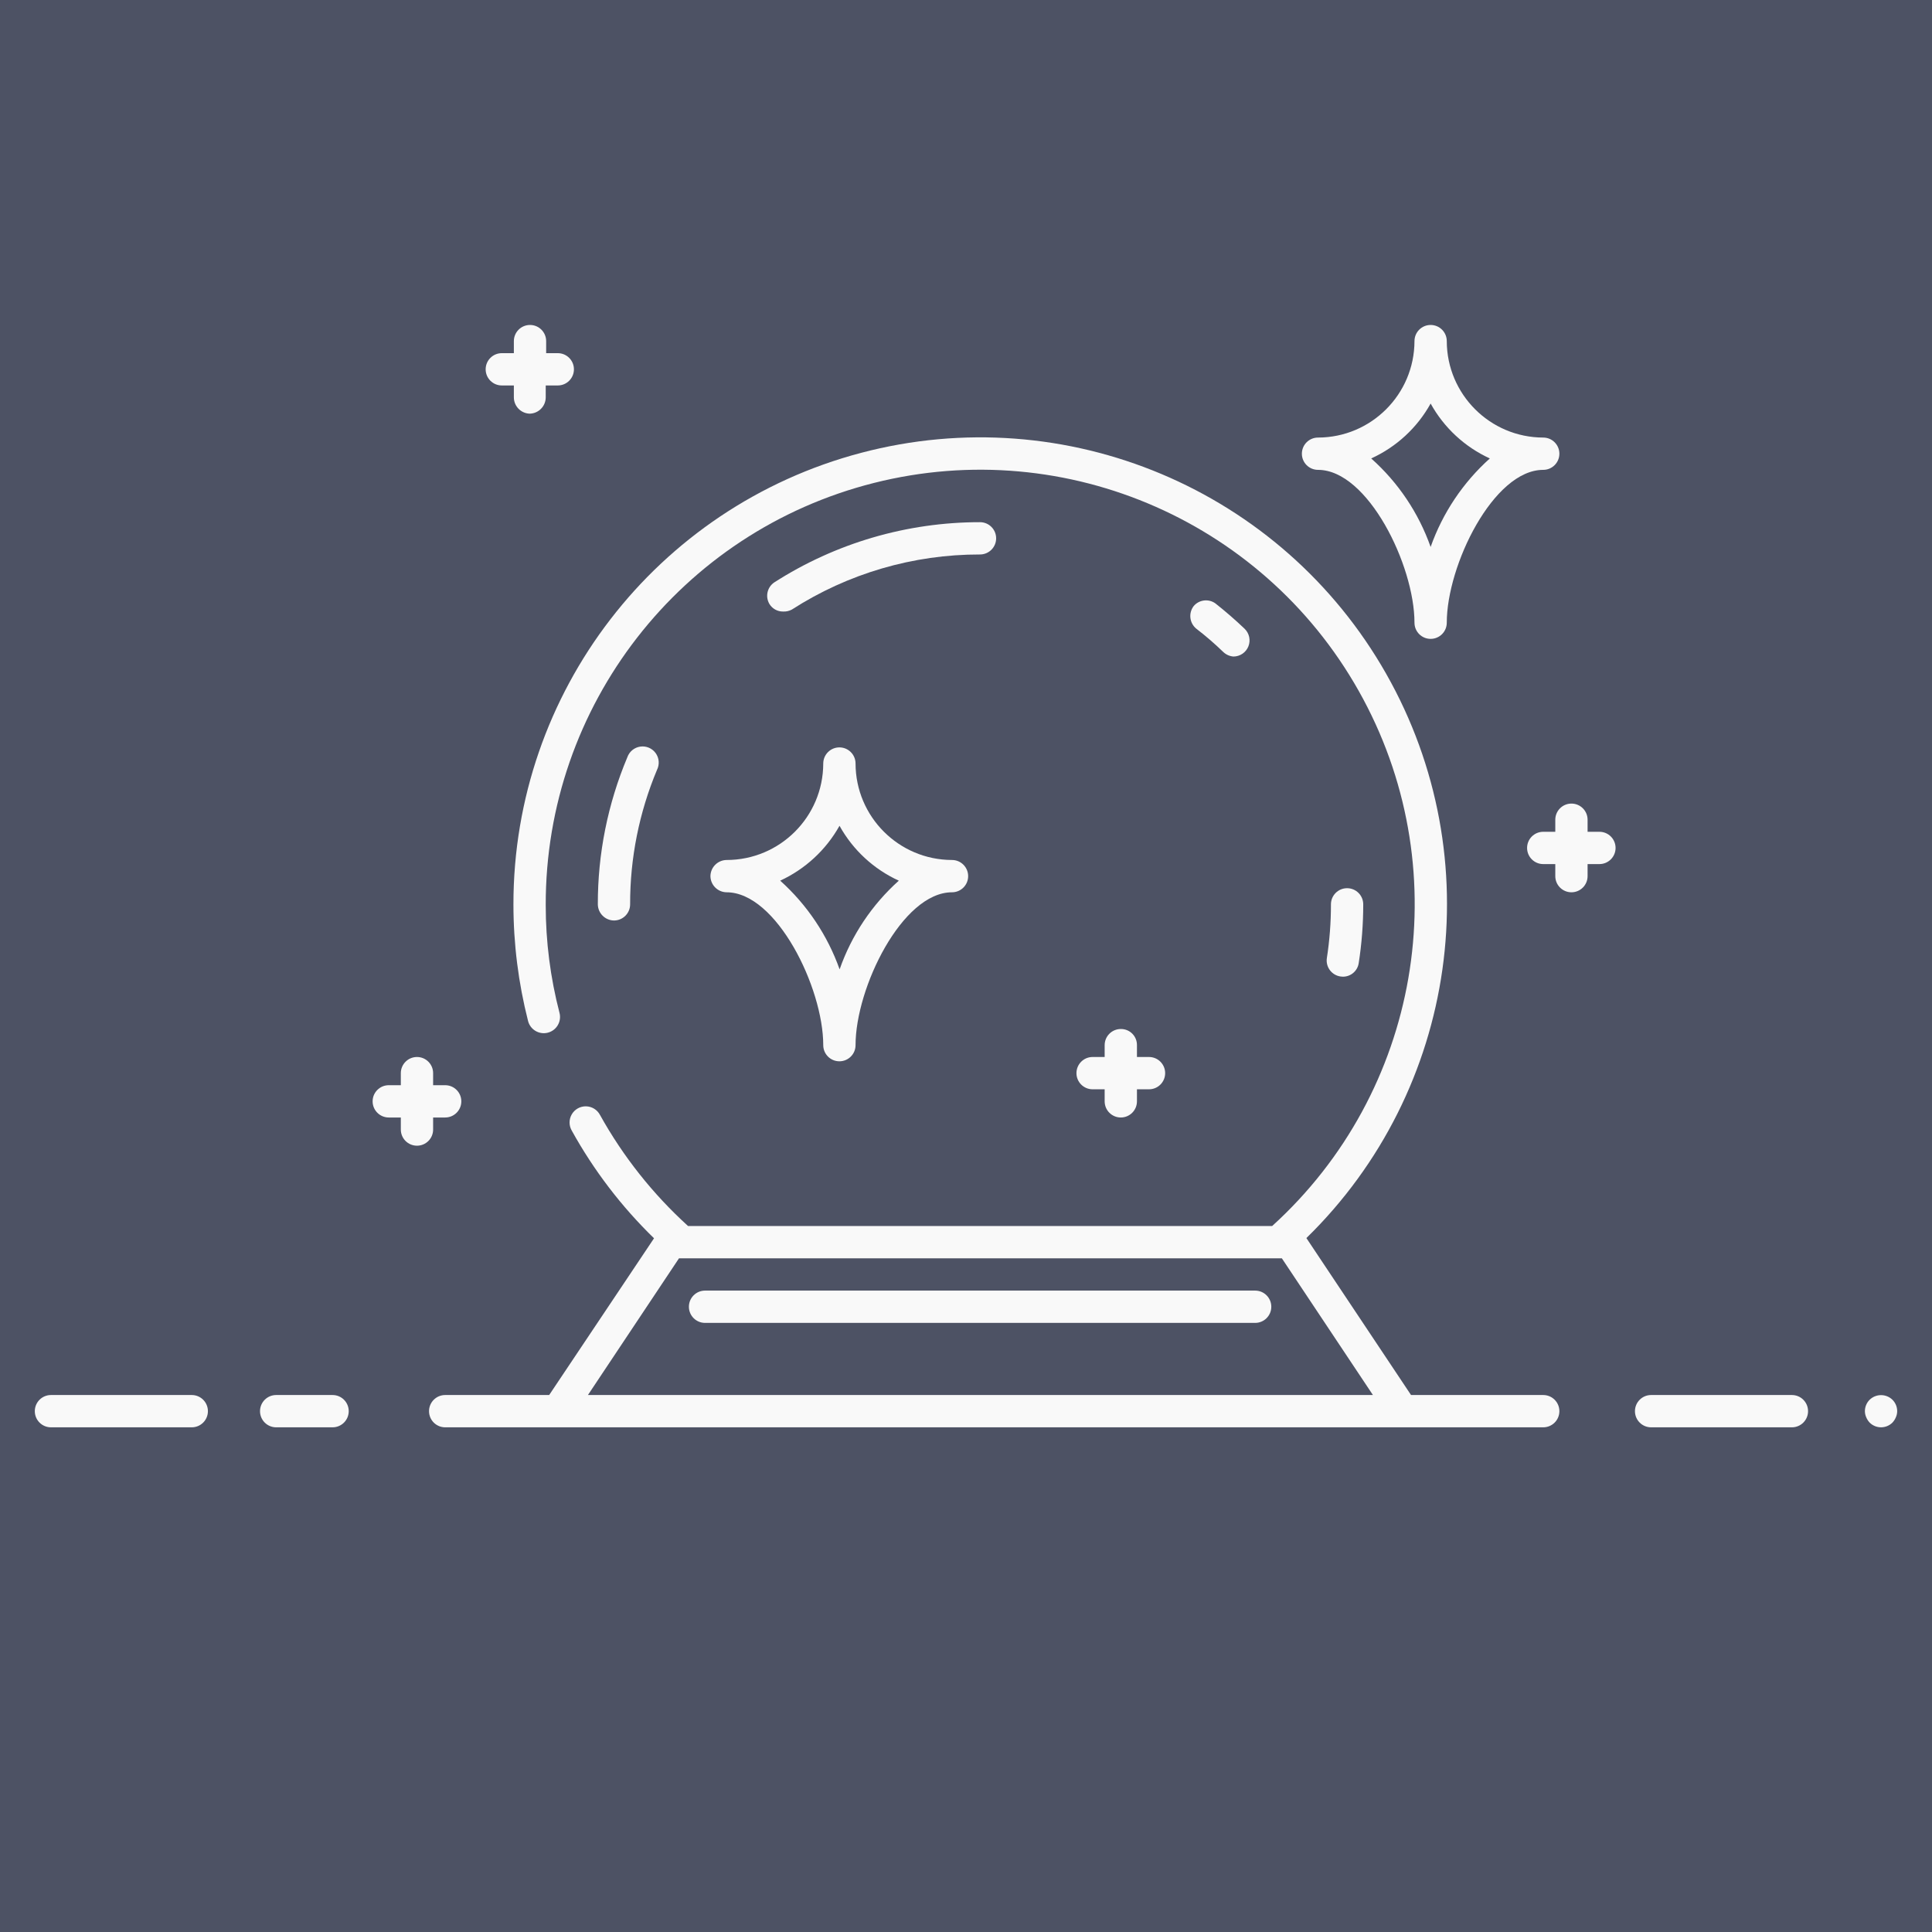
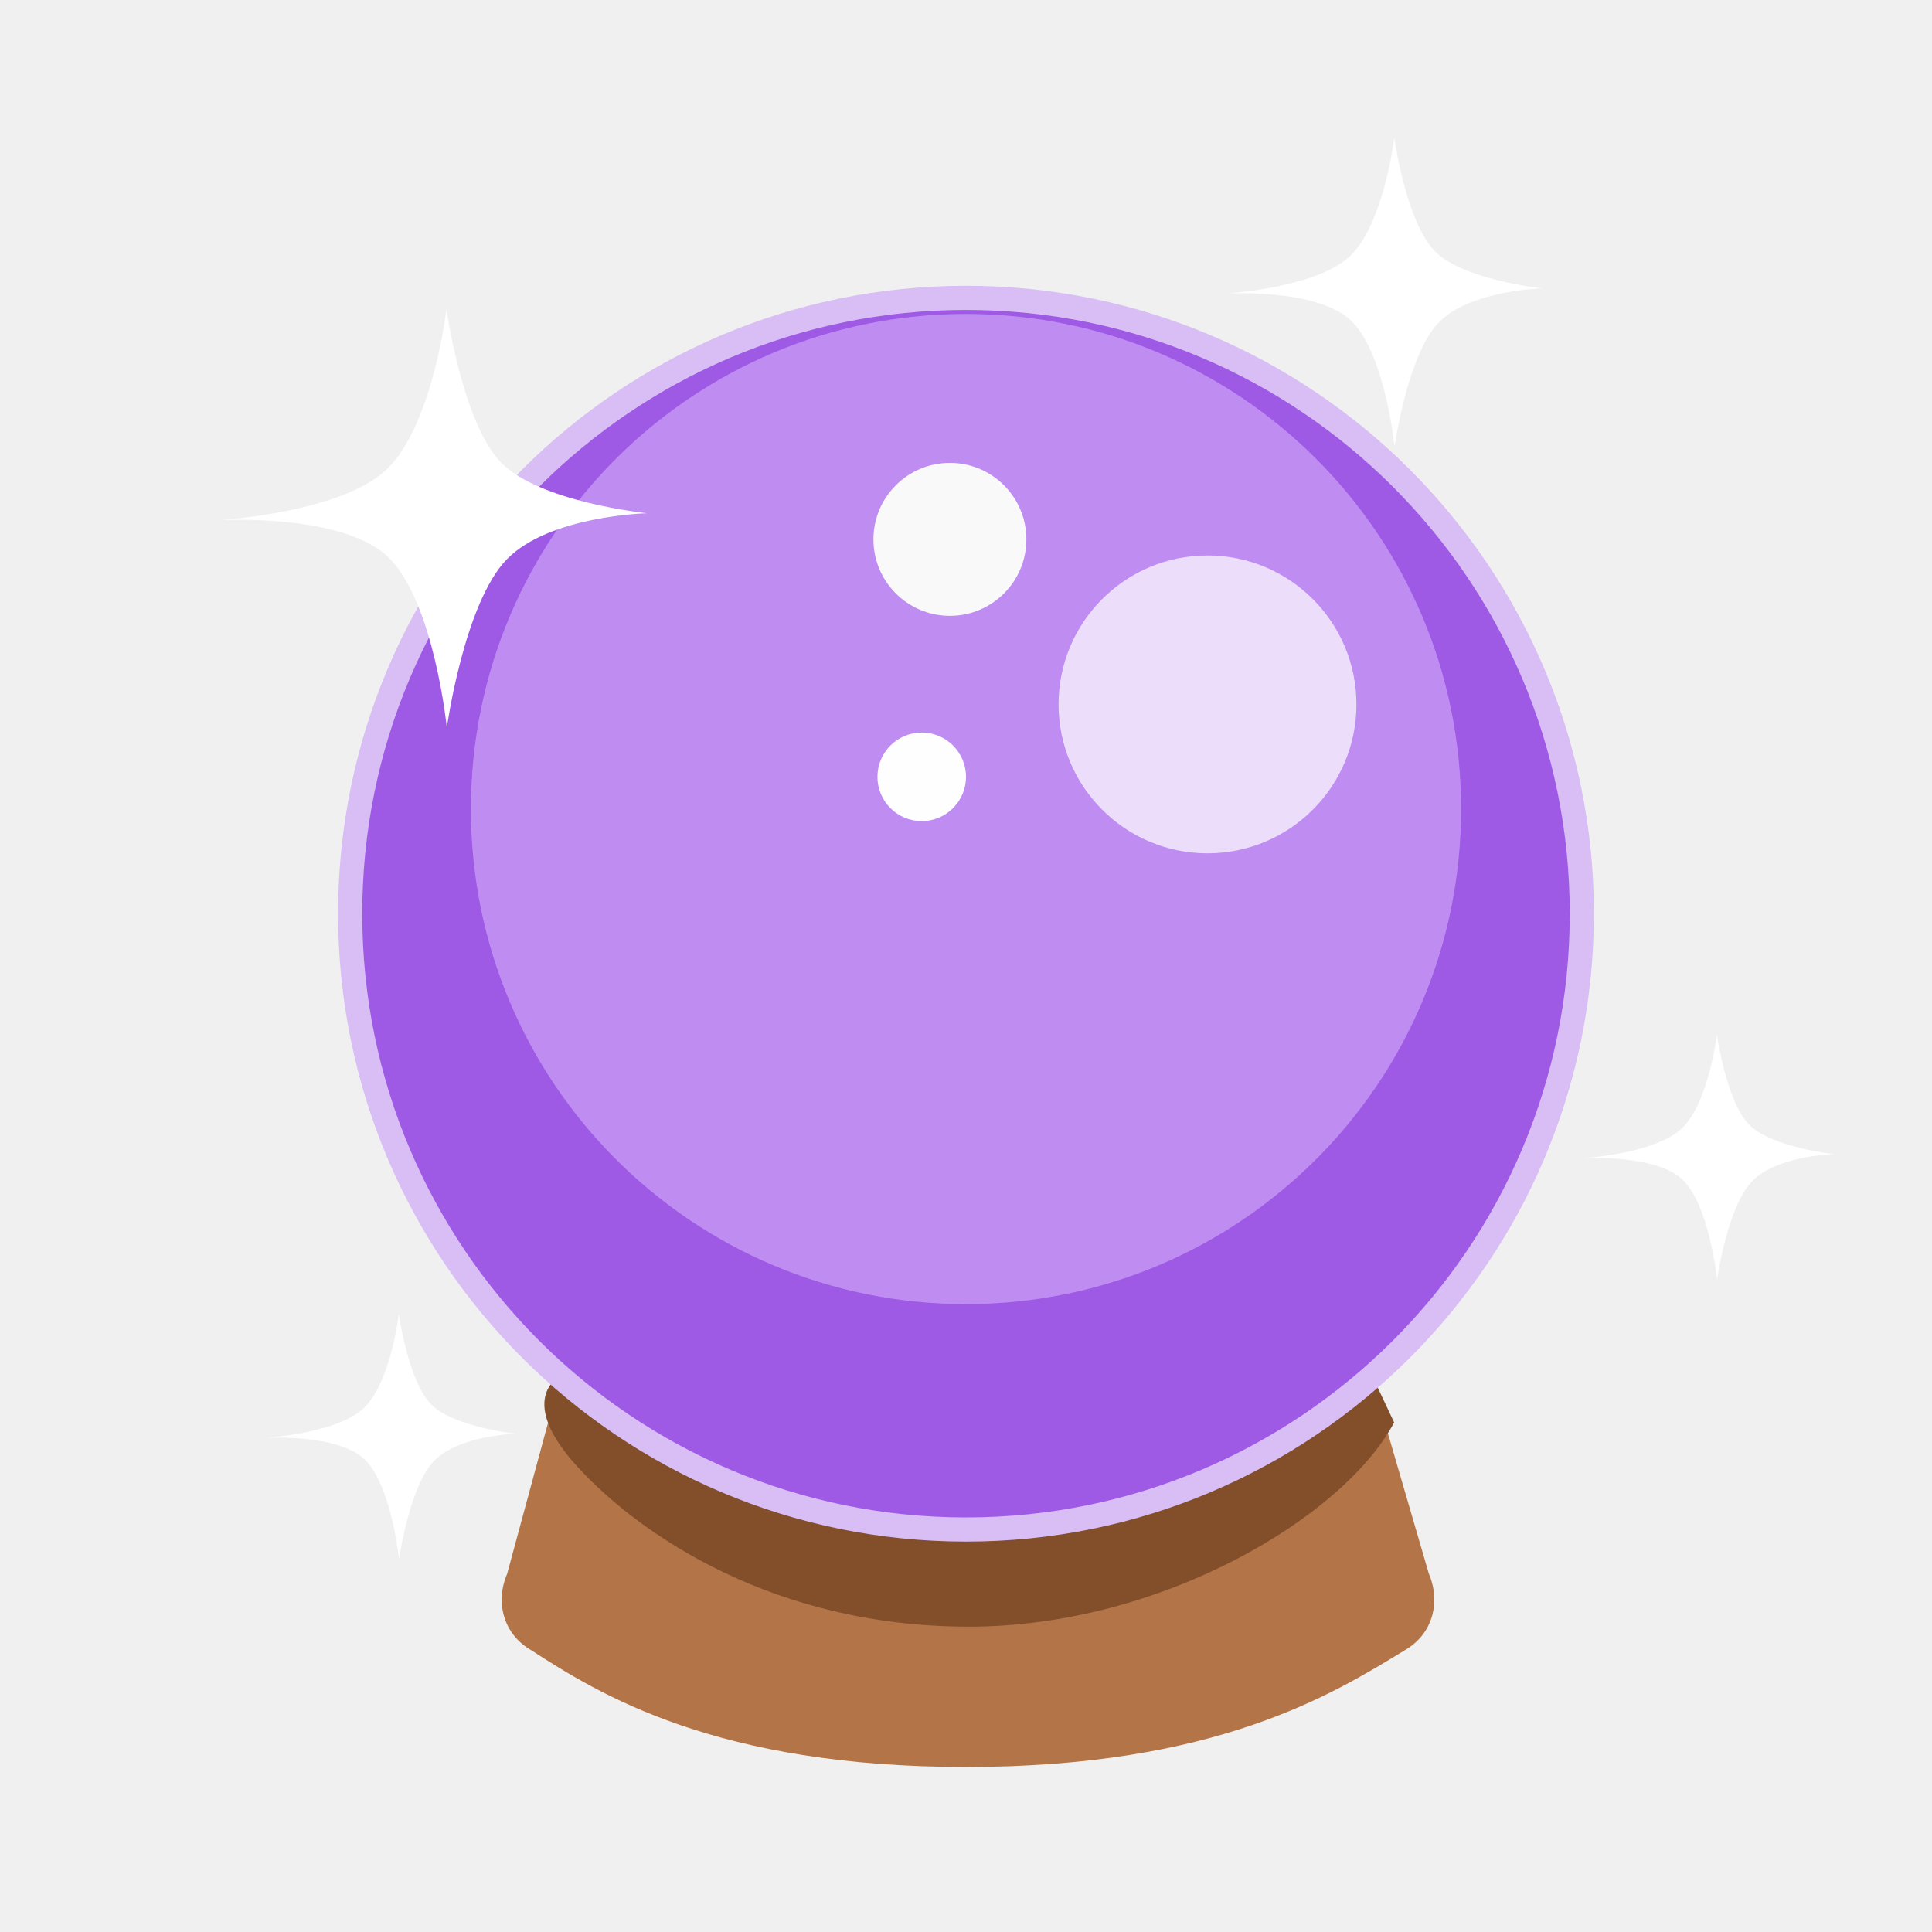
- <svg xmlns="http://www.w3.org/2000/svg" viewBox="0 0 86 86" x="0px" y="0px" version="1.1" id="svg17" width="86" height="86">
-   <defs id="defs17" />
-   <rect style="fill:#4d5264;stroke-width:1.65;stroke-linecap:round;stroke-linejoin:round;fill-opacity:1" id="rect1" width="92.697" height="92.21" x="-3.501" y="-3.206" />
-   <g id="g17" transform="matrix(0.9583956,0,0,0.9583956,-4.440581,-8.919779)">
-     <path d="M 62.93,69.25 H 37.38 a 0.75,0.75 0 1 0 0,1.5 h 25.55 a 0.75,0.75 0 1 0 0,-1.5 z" id="path1" style="fill:#f9f9f9" />
-     <path d="m 67,54.67 a 0.74,0.74 0 0 0 0.74,-0.63 17.83,17.83 0 0 0 0.21,-2.73 0.75,0.75 0 0 0 -1.5,0 16.19,16.19 0 0 1 -0.19,2.5 0.75,0.75 0 0 0 0.63,0.85 z" id="path2" style="fill:#f9f9f9" />
-     <path d="m 61.92,39.8 a 0.75,0.75 0 0 0 0.52,-1.29 C 62.01,38.1 61.55,37.7 61.08,37.33 a 0.75,0.75 0 0 0 -1,0.12 0.76,0.76 0 0 0 0.12,1.06 14.46,14.46 0 0 1 1.25,1.08 0.77,0.77 0 0 0 0.47,0.21 z" id="path3" style="fill:#f9f9f9" />
-     <path d="m 41.41,37.62 a 16.1,16.1 0 0 1 8.74,-2.56 0.75,0.75 0 1 0 0,-1.5 17.69,17.69 0 0 0 -9.56,2.8 0.75,0.75 0 0 0 -0.22,1 0.73,0.73 0 0 0 0.63,0.35 0.78,0.78 0 0 0 0.41,-0.09 z" id="path4" style="fill:#f9f9f9" />
-     <path d="m 33.15,52.06 a 0.75,0.75 0 0 0 0.75,-0.75 16.07,16.07 0 0 1 1.25,-6.25 0.75,0.75 0 1 0 -1.38,-0.58 17.54,17.54 0 0 0 -1.37,6.83 0.76,0.76 0 0 0 0.75,0.75 z" id="path5" style="fill:#f9f9f9" />
-     <path d="m 37.63,50 a 0.76,0.76 0 0 0 0.75,0.75 c 2.32,0 4.49,4.43 4.49,7.1 a 0.75,0.75 0 0 0 1.5,0 c 0,-2.67 2.17,-7.1 4.48,-7.1 a 0.75,0.75 0 0 0 0,-1.5 4.49,4.49 0 0 1 -4.48,-4.48 0.75,0.75 0 0 0 -1.5,0 4.49,4.49 0 0 1 -4.49,4.48 0.76,0.76 0 0 0 -0.75,0.75 z m 6,-2.33 a 6,6 0 0 0 2.75,2.54 9.94,9.94 0 0 0 -2.75,4.12 10.06,10.06 0 0 0 -2.76,-4.12 6.07,6.07 0 0 0 2.75,-2.54 z" id="path6" style="fill:#f9f9f9" />
-     <path d="m 71.83,25.15 a 0.75,0.75 0 1 0 -1.5,0 4.49,4.49 0 0 1 -4.48,4.48 0.75,0.75 0 0 0 0,1.5 c 2.31,0 4.48,4.43 4.48,7.1 a 0.75,0.75 0 1 0 1.5,0 c 0,-2.67 2.17,-7.1 4.48,-7.1 a 0.75,0.75 0 0 0 0,-1.5 4.49,4.49 0 0 1 -4.48,-4.48 z m -0.75,9.56 a 9.93,9.93 0 0 0 -2.76,-4.11 6,6 0 0 0 2.76,-2.55 6,6 0 0 0 2.75,2.55 10,10 0 0 0 -2.75,4.11 z" id="path7" style="fill:#f9f9f9" />
-     <path d="m 29.23,28.52 a 0.76,0.76 0 0 0 0.75,-0.75 v -0.56 h 0.56 a 0.75,0.75 0 0 0 0,-1.5 H 30 v -0.56 a 0.75,0.75 0 0 0 -1.5,0 v 0.56 h -0.56 a 0.75,0.75 0 0 0 0,1.5 h 0.56 v 0.56 a 0.76,0.76 0 0 0 0.73,0.75 z" id="path8" style="fill:#f9f9f9" />
-     <path d="m 78.92,47.94 h -0.55 v -0.56 a 0.75,0.75 0 1 0 -1.5,0 v 0.56 h -0.56 a 0.75,0.75 0 0 0 0,1.5 h 0.56 V 50 a 0.75,0.75 0 0 0 1.5,0 v -0.56 h 0.55 a 0.75,0.75 0 0 0 0,-1.5 z" id="path9" style="fill:#f9f9f9" />
-     <path d="m 24.75,61.21 h 0.56 a 0.75,0.75 0 0 0 0,-1.5 h -0.56 v -0.56 a 0.75,0.75 0 0 0 -1.5,0 v 0.56 h -0.56 a 0.75,0.75 0 0 0 0,1.5 h 0.56 v 0.56 a 0.75,0.75 0 1 0 1.5,0 z" id="path10" style="fill:#f9f9f9" />
-     <path d="m 56.69,57.1 a 0.75,0.75 0 0 0 -0.75,0.75 v 0.55 h -0.56 a 0.75,0.75 0 0 0 0,1.5 h 0.56 v 0.56 a 0.75,0.75 0 1 0 1.5,0 V 59.9 H 58 a 0.75,0.75 0 0 0 0,-1.5 H 57.44 V 57.85 A 0.74,0.74 0 0 0 56.69,57.1 Z" id="path11" style="fill:#f9f9f9" />
-     <path d="m 87.86,74.1 h -6.54 a 0.75,0.75 0 0 0 0,1.5 h 6.54 a 0.75,0.75 0 0 0 0,-1.5 z" id="path12" style="fill:#f9f9f9" />
-     <path d="m 91.47,74.32 a 0.75,0.75 0 0 0 -0.22,0.53 0.71,0.71 0 0 0 0.06,0.28 0.82,0.82 0 0 0 0.16,0.25 0.75,0.75 0 0 0 1.06,0 0.82,0.82 0 0 0 0.16,-0.25 0.71,0.71 0 0 0 0.06,-0.28 0.75,0.75 0 0 0 -0.22,-0.53 0.76,0.76 0 0 0 -1.06,0 z" id="path13" style="fill:#f9f9f9" />
-     <path d="m 76.31,74.1 h -6.14 l -4.86,-7.29 a 21.68,21.68 0 1 0 -36.83,-15.5 22,22 0 0 0 0.68,5.42 0.754,0.754 0 1 0 1.46,-0.38 19.84,19.84 0 0 1 -0.64,-5 20.18,20.18 0 1 1 33.74,14.9 H 36.59 a 20.25,20.25 0 0 1 -4.09,-5.16 0.75,0.75 0 1 0 -1.31,0.73 21.45,21.45 0 0 0 3.82,5 l -4.87,7.28 h -4.83 a 0.75,0.75 0 0 0 0,1.5 h 51 a 0.75,0.75 0 0 0 0,-1.5 z m -44.37,0 4.23,-6.35 h 28 l 4.23,6.35 z" id="path14" style="fill:#f9f9f9" />
-     <path d="m 20.08,74.1 h -2.62 a 0.75,0.75 0 0 0 0,1.5 h 2.62 a 0.75,0.75 0 0 0 0,-1.5 z" id="path15" style="fill:#f9f9f9" />
-     <path d="M 13.54,74.1 H 7 a 0.75,0.75 0 0 0 0,1.5 h 6.54 a 0.75,0.75 0 0 0 0,-1.5 z" id="path16" style="fill:#f9f9f9" />
+ <svg xmlns="http://www.w3.org/2000/svg" version="1.1" id="Icons" x="0px" y="0px" viewBox="0 0 48 48" style="enable-background:new 0 0 48 48;" xml:space="preserve">
+   <defs id="defs2">
+ 			
+ 			
+ 			
+ 		
+ 				
+ 				
+ 				
+ 			</defs>
+   <style type="text/css" id="style1">
+ 	.st0{opacity:0.15;fill:#45413C;}
+ 	.st1{fill:#BF8256;}
+ 	.st2{fill:#915E3A;}
+ 	.st3{fill:none;stroke:#45413C;stroke-linecap:round;stroke-linejoin:round;stroke-miterlimit:10;}
+ 	.st4{fill:#DEA47A;}
+ 	.st5{fill:#DAEDF7;stroke:#45413C;stroke-linecap:round;stroke-linejoin:round;stroke-miterlimit:10;}
+ 	.st6{fill:#BF8256;stroke:#45413C;stroke-linecap:round;stroke-linejoin:round;stroke-miterlimit:10;}
+ 	.st7{fill:#FF6242;}
+ 	.st8{fill:#FF866E;}
+ 	.st9{fill:#DEBB7E;}
+ 	.st10{fill:#B89558;}
+ 	.st11{fill:#656769;}
+ 	.st12{fill:#525252;}
+ 	.st13{fill:#E04122;}
+ 	.st14{fill:#FFFFFF;}
+ 	.st15{fill:#F0F0F0;}
+ 	.st16{fill:#00B8F0;}
+ 	.st17{fill:#4ACFFF;}
+ 	.st18{fill:#C0DCEB;}
+ 	.st19{fill:#8CA4B8;}
+ 	.st20{fill:#FF6242;stroke:#45413C;stroke-linecap:round;stroke-linejoin:round;stroke-miterlimit:10;}
+ 	.st21{fill:#87898C;}
+ 	.st22{fill:#E0E0E0;}
+ 	.st23{fill:#E8F4FA;stroke:#45413C;stroke-linecap:round;stroke-linejoin:round;stroke-miterlimit:10;}
+ 	.st24{fill:#656769;stroke:#45413C;stroke-linecap:round;stroke-linejoin:round;stroke-miterlimit:10;}
+ 	.st25{fill:#DAEDF7;}
+ 	.st26{fill:#E8F4FA;}
+ 	.st27{fill:#ADC4D9;stroke:#45413C;stroke-linecap:round;stroke-linejoin:round;stroke-miterlimit:10;}
+ 	.st28{fill:#87898C;stroke:#45413C;stroke-linecap:round;stroke-linejoin:round;stroke-miterlimit:10;}
+ 	.st29{fill:#BDBEC0;}
+ 	.st30{fill:#FFFFFF;stroke:#45413C;stroke-linecap:round;stroke-linejoin:round;stroke-miterlimit:10;}
+ 	.st31{fill:#ADC4D9;}
+ 	.st32{fill:none;stroke:#00AED9;stroke-linecap:round;stroke-linejoin:round;stroke-miterlimit:10;}
+ 	.st33{fill:#FFFACF;}
+ 	.st34{fill:#FFE500;}
+ 	.st35{fill:#915E3A;stroke:#45413C;stroke-linecap:round;stroke-linejoin:round;stroke-miterlimit:10;}
+ 	.st36{fill:#FFAA54;}
+ 	.st37{fill:#627B8C;stroke:#45413C;stroke-linecap:round;stroke-linejoin:round;stroke-miterlimit:10;}
+ 	.st38{fill:#FFFEF2;}
+ 	.st39{fill:#FFFCE5;stroke:#45413C;stroke-linecap:round;stroke-linejoin:round;stroke-miterlimit:10;}
+ 	.st40{fill:#00F5BC;}
+ 	.st41{fill:#FFFCE5;}
+ 	.st42{fill:#FFFEF2;stroke:#45413C;stroke-linecap:round;stroke-linejoin:round;stroke-miterlimit:10;}
+ 	.st43{fill:#8CFFE4;}
+ 	.st44{fill:#FFF5E3;}
+ 	.st45{fill:#F7E5C6;}
+ 	.st46{fill:#F7E5C6;stroke:#45413C;stroke-linecap:round;stroke-linejoin:round;stroke-miterlimit:10;}
+ 	.st47{fill:#F0D5A8;}
+ 	.st48{fill:#FF87AF;stroke:#45413C;stroke-linecap:round;stroke-linejoin:round;stroke-miterlimit:10;}
+ 	.st49{fill:#45413C;}
+ 	.st50{fill:#BDBEC0;stroke:#45413C;stroke-linecap:round;stroke-linejoin:round;stroke-miterlimit:10;}
+ 	.st51{fill:#E0E0E0;stroke:#45413C;stroke-linecap:round;stroke-linejoin:round;stroke-miterlimit:10;}
+ 	.st52{fill:#DEBB7E;stroke:#45413C;stroke-linecap:round;stroke-linejoin:round;stroke-miterlimit:10;}
+ 	.st53{fill:#F5EBFF;stroke:#45413C;stroke-linecap:round;stroke-linejoin:round;stroke-miterlimit:10;}
+ 	.st54{fill:#BF8DF2;stroke:#45413C;stroke-linecap:round;stroke-linejoin:round;stroke-miterlimit:10;}
+ 	.st55{fill:#E4FFD1;stroke:#45413C;stroke-linecap:round;stroke-linejoin:round;stroke-miterlimit:10;}
+ 	.st56{fill:#F0FFE5;}
+ 	.st57{fill:#C8FFA1;stroke:#45413C;stroke-linecap:round;stroke-linejoin:round;stroke-miterlimit:10;}
+ 	.st58{fill:#6DD627;stroke:#45413C;stroke-linecap:round;stroke-linejoin:round;stroke-miterlimit:10;}
+ 	.st59{fill:#E5FEFF;}
+ 	.st60{fill:#FFAA54;stroke:#45413C;stroke-linecap:round;stroke-linejoin:round;stroke-miterlimit:10;}
+ 	.st61{fill:#9CEB60;stroke:#45413C;stroke-linecap:round;stroke-linejoin:round;stroke-miterlimit:10;}
+ 	.st62{fill:#FFF48C;}
+ 	.st63{fill:#00B8F0;stroke:#45413C;stroke-linecap:round;stroke-linejoin:round;stroke-miterlimit:10;}
+ 	.st64{fill:none;stroke:#4F4B45;stroke-linejoin:round;stroke-miterlimit:10;}
+ 	.st65{fill:#FFFFFF;stroke:#4F4B45;stroke-linejoin:round;stroke-miterlimit:10;}
+ 	.st66{fill:#FFF5E3;stroke:#4F4B45;stroke-linejoin:round;stroke-miterlimit:10;}
+ 	.st67{fill:#F7E5C6;stroke:#4F4B45;stroke-linejoin:round;stroke-miterlimit:10;}
+ 	.st68{fill:#6DD627;}
+ 	.st69{fill:#EBCB00;}
+ 	.st70{fill:#46B000;}
+ 	.st71{fill:none;stroke:#E0E0E0;stroke-linecap:round;stroke-linejoin:round;stroke-miterlimit:10;}
+ 	.st72{fill:#9CEB60;}
+ 	.st73{fill:#FFCC99;}
+ 	.st74{fill:#BF8DF2;}
+ 	.st75{fill:#9F5AE5;}
+ 	.st76{fill:#DABFF5;}
+ 	.st77{fill:#F0F0F0;stroke:#45413C;stroke-linecap:round;stroke-linejoin:round;stroke-miterlimit:10;}
+ 	.st78{fill:#E5F8FF;}
+ 	.st79{fill:#B8ECFF;}
+ 	.st80{fill:#D9FDFF;}
+ 	.st81{fill:#C0DCEB;stroke:#45413C;stroke-linecap:round;stroke-linejoin:round;stroke-miterlimit:10;}
+ 	.st82{fill:#46B000;stroke:#45413C;stroke-linecap:round;stroke-linejoin:round;stroke-miterlimit:10;}
+ 	.st83{fill:none;stroke:#FFFFFF;stroke-miterlimit:10;}
+ 	.st84{fill:none;stroke:#FFFFFF;stroke-linecap:round;stroke-linejoin:round;stroke-miterlimit:10;}
+ 	.st85{fill:#FFE500;stroke:#45413C;stroke-linecap:round;stroke-linejoin:round;stroke-miterlimit:10;}
+ 	.st86{fill:#80DDFF;stroke:#45413C;stroke-linecap:round;stroke-linejoin:round;stroke-miterlimit:10;}
+ 	.st87{fill:#FFFFFF;stroke:#45413C;stroke-linejoin:round;stroke-miterlimit:10;}
+ 	.st88{fill:#009FD9;stroke:#45413C;stroke-linecap:round;stroke-linejoin:round;stroke-miterlimit:10;}
+ 	.st89{fill:#E04122;stroke:#45413C;stroke-linecap:round;stroke-linejoin:round;stroke-miterlimit:10;}
+ 	.st90{fill:#009FD9;}
+ 	.st91{fill:#FFFFFF;stroke:#45413C;stroke-miterlimit:10;}
+ 	.st92{fill:#009FD9;stroke:#45413C;stroke-miterlimit:10;}
+ 	.st93{fill:#FF8A14;stroke:#45413C;stroke-linecap:round;stroke-linejoin:round;stroke-miterlimit:10;}
+ 	.st94{fill:none;stroke:#009FD9;stroke-linecap:round;stroke-linejoin:round;stroke-miterlimit:10;}
+ 	.st95{fill:#525252;stroke:#45413C;stroke-linecap:round;stroke-linejoin:round;stroke-miterlimit:10;}
+ 	.st96{fill:none;stroke:#46B000;stroke-linecap:round;stroke-linejoin:round;stroke-miterlimit:10;}
+ 	.st97{fill:none;stroke:#E04122;stroke-linecap:round;stroke-linejoin:round;stroke-miterlimit:10;}
+ 	.st98{fill:#6DD627;stroke:#45413C;stroke-miterlimit:10;}
+ 	.st99{fill:none;stroke:#45413C;stroke-linejoin:round;stroke-miterlimit:10;}
+ 	.st100{fill:#46B000;stroke:#45413C;stroke-miterlimit:10;}
+ 	.st101{fill:#00DFEB;}
+ 	.st102{fill:#00AD85;}
+ 	.st103{fill:#E04122;stroke:#45413C;stroke-miterlimit:10;}
+ </style>
+   <g id="g2">
+     <g id="g1">
+ 		
+ 		
+ 		
+ 	</g>
+     <g id="g3" transform="translate(0,-0.5997895)">
+       <path id="XMLID_17539_" class="st1" d="m 35.5,39.7 c 0.3,0.7 0.1,1.5 -0.6,1.9 -1.8,1.1 -4.7,2.9 -10.9,2.9 -6.2,0 -9.1,-1.8 -10.8,-2.9 -0.7,-0.4 -0.9,-1.2 -0.6,-1.9 l 1.3,-4.8 c 0,0 4.5,2.2 10.1,2.2 5.6,0 10.1,-2.2 10.1,-2.2 z" style="fill:#b37447;fill-opacity:1" />
+       <path id="XMLID_17538_" class="st2" d="m 24.066,41.014 c 4.8,0 9.329,-2.734 10.571,-5.074 L 34.1,34.8 c 0,0 -4.5,2.2 -10.1,2.2 -5.6,0 -10.1,-2.2 -10.1,-2.2 0,0 -1.102,0.563 0.468,2.264 1.57,1.702 4.898,3.949 9.698,3.949 z" style="fill:#834f2b;fill-opacity:1" />
+       <path id="XMLID_17537_" class="st3" d="m 36.5,39.7 c 0.3,0.7 0.1,1.5 -0.6,1.9 -1.8,1.1 -5.7,2.9 -11.9,2.9 -6.2,0 -10.2,-1.8 -11.9,-2.9 -0.7,-0.4 -0.9,-1.2 -0.6,-1.9 l 2.4,-4.8 c 0,0 4.5,2.2 10.1,2.2 5.6,0 10.1,-2.2 10.1,-2.2 z" style="stroke:none" />
+       <g id="XMLID_17540_">
+         <circle id="XMLID_17549_" class="st74" cx="24" cy="23.3" r="15.3" />
+         <path id="XMLID_17546_" class="st75" d="M 24,8 C 15.6,8 8.7,14.8 8.7,23.3 c 0,8.4 6.8,15.3 15.3,15.3 8.5,0 15.3,-6.8 15.3,-15.3 C 39.3,14.8 32.4,8 24,8 Z m 0,25 C 17.2,33 11.7,27.5 11.7,20.7 11.7,13.9 17.2,8.4 24,8.4 30.8,8.4 36.3,13.9 36.3,20.7 36.3,27.5 30.8,33 24,33 Z" />
+         <circle id="XMLID_17545_" class="st3" cx="24" cy="23.3" r="15.3" style="stroke:#d8bef5;stroke-width:0.6;stroke-dasharray:none;stroke-opacity:1" />
+         <circle id="XMLID_17543_" class="st76" cx="30" cy="18.1" r="3.7" style="fill:#ecdefa;fill-opacity:1" />
+         <circle id="XMLID_17542_" class="st76" cx="22.9" cy="19.9" r="1.1" style="fill:#fefeff;fill-opacity:1" />
+         <circle id="XMLID_17541_" class="st76" cx="23.6" cy="14" r="1.9" style="fill:#f9f9f9" />
+       </g>
+       <path style="fill:#ffffff;fill-opacity:1;stroke:none;stroke-width:1.652;stroke-linecap:round;stroke-linejoin:round;stroke-opacity:0.44" d="m 11.093,8.277 c 0,0 -0.321,2.756 -1.412,3.912 -1.09,1.156 -4.271,1.336 -4.271,1.336 0,0 3.113,-0.189 4.245,0.926 1.133,1.115 1.446,4.227 1.446,4.227 0,0 0.432,-3.097 1.492,-4.184 1.059,-1.086 3.482,-1.143 3.482,-1.143 0,0 -2.669,-0.271 -3.63,-1.262 -0.96,-0.991 -1.353,-3.812 -1.353,-3.812 z" id="path2" />
+       <path style="fill:#ffffff;fill-opacity:1;stroke:none;stroke-width:1.22;stroke-linecap:round;stroke-linejoin:round;stroke-opacity:0.44" d="m 34.64,4.017 c 0,0 -0.237,2.036 -1.043,2.889 C 32.792,7.76 30.443,7.893 30.443,7.893 c 0,0 2.299,-0.139 3.136,0.684 0.837,0.823 1.068,3.122 1.068,3.122 0,0 0.319,-2.288 1.102,-3.09 0.782,-0.802 2.572,-0.845 2.572,-0.845 0,0 -1.972,-0.2 -2.681,-0.932 C 34.93,6.1 34.64,4.017 34.64,4.017 Z" id="path2-0" />
+       <path style="fill:#ffffff;fill-opacity:1;stroke:none;stroke-width:0.968;stroke-linecap:round;stroke-linejoin:round;stroke-opacity:0.44" d="m 42.655,26.3 c 0,0 -0.188,1.615 -0.827,2.292 -0.639,0.677 -2.502,0.783 -2.502,0.783 0,0 1.824,-0.111 2.487,0.543 0.664,0.653 0.847,2.476 0.847,2.476 0,0 0.253,-1.814 0.874,-2.451 0.621,-0.636 2.04,-0.67 2.04,-0.67 0,0 -1.564,-0.159 -2.126,-0.74 -0.562,-0.581 -0.793,-2.233 -0.793,-2.233 z" id="path2-0-7" />
+       <path style="fill:#ffffff;fill-opacity:1;stroke:none;stroke-width:0.968;stroke-linecap:round;stroke-linejoin:round;stroke-opacity:0.44" d="m 9.909,33.248 c 0,0 -0.188,1.615 -0.827,2.292 -0.639,0.677 -2.502,0.783 -2.502,0.783 0,0 1.824,-0.111 2.487,0.543 0.664,0.653 0.847,2.476 0.847,2.476 0,0 0.253,-1.814 0.874,-2.451 0.621,-0.636 2.04,-0.67 2.04,-0.67 0,0 -1.564,-0.159 -2.126,-0.74 -0.562,-0.581 -0.793,-2.233 -0.793,-2.233 z" id="path2-0-7-9" />
+     </g>
  </g>
</svg>
